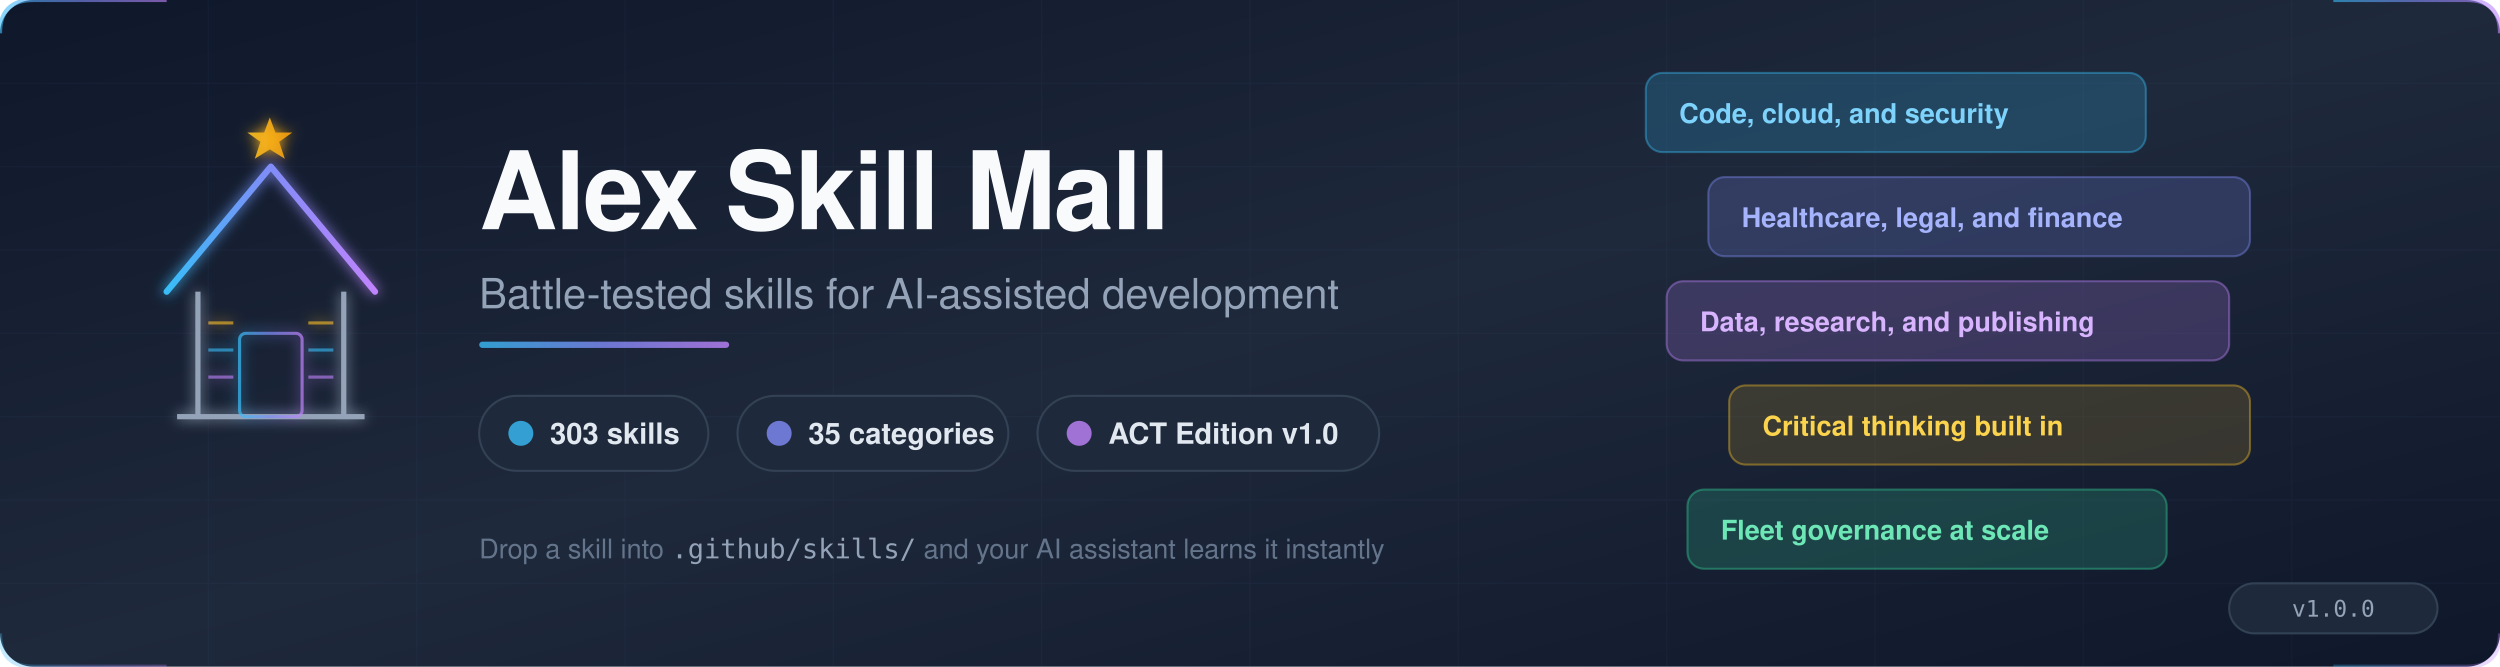
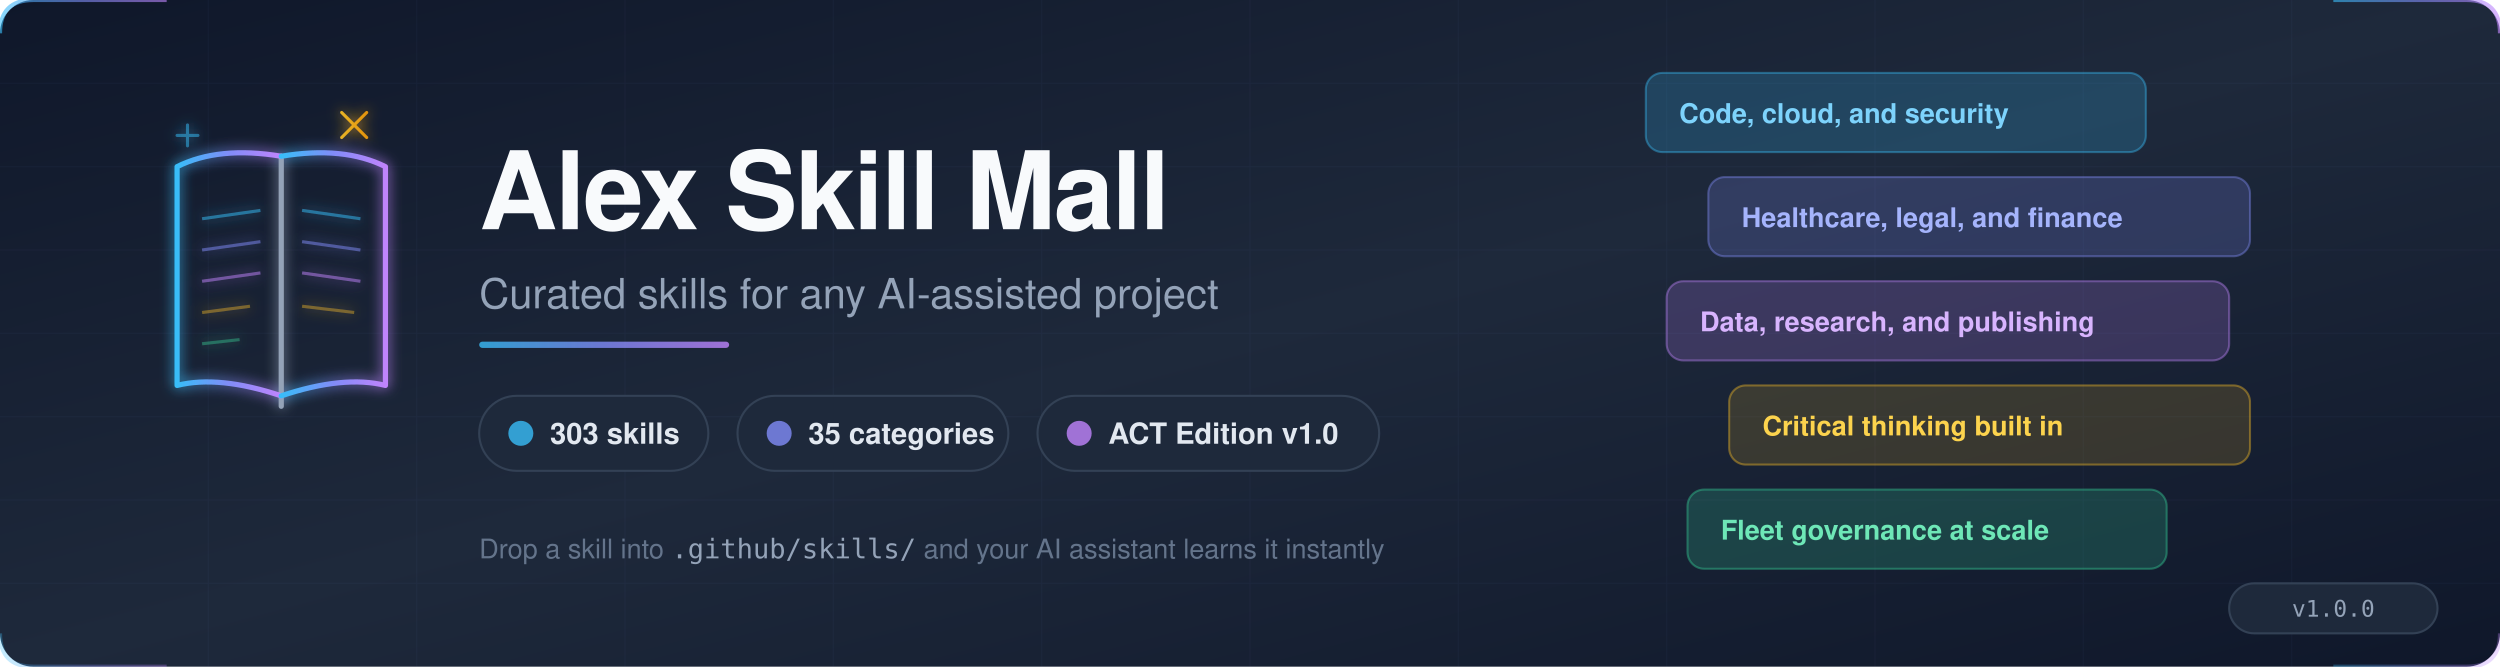
<svg xmlns="http://www.w3.org/2000/svg" viewBox="0 0 1200 320" width="1200" height="320">
  <defs>
    <linearGradient id="bg" x1="0%" y1="0%" x2="100%" y2="100%">
      <stop offset="0%" style="stop-color:#0f172a" />
      <stop offset="50%" style="stop-color:#1e293b" />
      <stop offset="100%" style="stop-color:#0f172a" />
    </linearGradient>
    <linearGradient id="accent" x1="0%" y1="0%" x2="100%" y2="0%">
      <stop offset="0%" style="stop-color:#38bdf8" />
      <stop offset="50%" style="stop-color:#818cf8" />
      <stop offset="100%" style="stop-color:#c084fc" />
    </linearGradient>
    <linearGradient id="goldAccent" x1="0%" y1="0%" x2="100%" y2="0%">
      <stop offset="0%" style="stop-color:#fbbf24" />
      <stop offset="100%" style="stop-color:#f59e0b" />
    </linearGradient>
    <filter id="glow">
      <feGaussianBlur stdDeviation="3" result="blur" />
      <feMerge>
        <feMergeNode in="blur" />
        <feMergeNode in="SourceGraphic" />
      </feMerge>
    </filter>
    <filter id="softGlow">
      <feGaussianBlur stdDeviation="8" result="blur" />
      <feMerge>
        <feMergeNode in="blur" />
        <feMergeNode in="SourceGraphic" />
      </feMerge>
    </filter>
  </defs>
  <rect width="1200" height="320" rx="16" fill="url(#bg)" />
  <g opacity="0.04" stroke="#818cf8" stroke-width="0.5">
    <line x1="0" y1="40" x2="1200" y2="40" />
    <line x1="0" y1="80" x2="1200" y2="80" />
    <line x1="0" y1="120" x2="1200" y2="120" />
    <line x1="0" y1="160" x2="1200" y2="160" />
    <line x1="0" y1="200" x2="1200" y2="200" />
    <line x1="0" y1="240" x2="1200" y2="240" />
    <line x1="0" y1="280" x2="1200" y2="280" />
    <line x1="100" y1="0" x2="100" y2="320" />
    <line x1="200" y1="0" x2="200" y2="320" />
    <line x1="300" y1="0" x2="300" y2="320" />
    <line x1="400" y1="0" x2="400" y2="320" />
    <line x1="500" y1="0" x2="500" y2="320" />
    <line x1="600" y1="0" x2="600" y2="320" />
    <line x1="700" y1="0" x2="700" y2="320" />
    <line x1="800" y1="0" x2="800" y2="320" />
    <line x1="900" y1="0" x2="900" y2="320" />
    <line x1="1000" y1="0" x2="1000" y2="320" />
    <line x1="1100" y1="0" x2="1100" y2="320" />
  </g>
  <path d="M0,16 Q0,0 16,0 L80,0" fill="none" stroke="url(#accent)" stroke-width="2" opacity="0.6" />
  <path d="M0,16 L0,80" fill="none" stroke="url(#accent)" stroke-width="2" opacity="0.6" />
  <path d="M1120,0 L1184,0 Q1200,0 1200,16" fill="none" stroke="url(#accent)" stroke-width="2" opacity="0.6" />
  <path d="M1200,16 L1200,80" fill="none" stroke="url(#accent)" stroke-width="2" opacity="0.6" />
  <path d="M0,304 Q0,320 16,320 L80,320" fill="none" stroke="url(#accent)" stroke-width="2" opacity="0.3" />
  <path d="M0,240 L0,304" fill="none" stroke="url(#accent)" stroke-width="2" opacity="0.3" />
  <path d="M1120,320 L1184,320 Q1200,320 1200,304" fill="none" stroke="url(#accent)" stroke-width="2" opacity="0.3" />
  <path d="M1200,240 L1200,304" fill="none" stroke="url(#accent)" stroke-width="2" opacity="0.3" />
-   <g transform="translate(80, 60)" filter="url(#glow)">
-     <path d="M0,80 L50,20 L100,80" fill="none" stroke="url(#accent)" stroke-width="3" stroke-linecap="round" stroke-linejoin="round" />
-     <line x1="15" y1="80" x2="15" y2="140" stroke="#94a3b8" stroke-width="2.5" />
-     <line x1="85" y1="80" x2="85" y2="140" stroke="#94a3b8" stroke-width="2.5" />
-     <line x1="5" y1="140" x2="95" y2="140" stroke="#94a3b8" stroke-width="2.5" />
-     <rect x="35" y="100" width="30" height="40" rx="3" fill="none" stroke="url(#accent)" stroke-width="1.5" opacity="0.7" />
-     <line x1="20" y1="95" x2="32" y2="95" stroke="#fbbf24" stroke-width="1.5" opacity="0.6" />
-     <line x1="68" y1="95" x2="80" y2="95" stroke="#fbbf24" stroke-width="1.5" opacity="0.6" />
-     <line x1="20" y1="108" x2="32" y2="108" stroke="#38bdf8" stroke-width="1.5" opacity="0.6" />
-     <line x1="68" y1="108" x2="80" y2="108" stroke="#38bdf8" stroke-width="1.5" opacity="0.6" />
-     <line x1="20" y1="121" x2="32" y2="121" stroke="#c084fc" stroke-width="1.5" opacity="0.6" />
-     <line x1="68" y1="121" x2="80" y2="121" stroke="#c084fc" stroke-width="1.5" opacity="0.6" />
-     <polygon points="50,8 53,16 62,16 55,21 58,30 50,25 42,30 45,21 38,16 47,16" fill="url(#goldAccent)" opacity="0.9" transform="scale(0.9) translate(5,-12)" />
+   <g transform="translate(75, 65)" filter="url(#glow)">
+     <path d="M60,10 L60,130" stroke="#94a3b8" stroke-width="2.5" stroke-linecap="round" />
+     <path d="M60,10 Q30,5 10,15 L10,120 Q30,115 60,125" fill="none" stroke="url(#accent)" stroke-width="2.5" stroke-linecap="round" stroke-linejoin="round" />
+     <path d="M60,10 Q90,5 110,15 L110,120 Q90,115 60,125" fill="none" stroke="url(#accent)" stroke-width="2.5" stroke-linecap="round" stroke-linejoin="round" />
+     <line x1="22" y1="40" x2="50" y2="36" stroke="#38bdf8" stroke-width="1.5" opacity="0.5" />
+     <line x1="22" y1="55" x2="50" y2="51" stroke="#818cf8" stroke-width="1.5" opacity="0.5" />
+     <line x1="22" y1="70" x2="50" y2="66" stroke="#c084fc" stroke-width="1.5" opacity="0.5" />
+     <line x1="22" y1="85" x2="45" y2="82" stroke="#fbbf24" stroke-width="1.5" opacity="0.4" />
+     <line x1="22" y1="100" x2="40" y2="98" stroke="#34d399" stroke-width="1.5" opacity="0.4" />
+     <line x1="70" y1="36" x2="98" y2="40" stroke="#38bdf8" stroke-width="1.5" opacity="0.5" />
+     <line x1="70" y1="51" x2="98" y2="55" stroke="#818cf8" stroke-width="1.5" opacity="0.5" />
+     <line x1="70" y1="66" x2="98" y2="70" stroke="#c084fc" stroke-width="1.5" opacity="0.5" />
+     <line x1="70" y1="82" x2="95" y2="85" stroke="#fbbf24" stroke-width="1.5" opacity="0.4" />
+     <g transform="translate(95, -5)" opacity="0.9">
+       <line x1="0" y1="-10" x2="0" y2="10" stroke="url(#goldAccent)" stroke-width="2" stroke-linecap="round" />
+       <line x1="-10" y1="0" x2="10" y2="0" stroke="url(#goldAccent)" stroke-width="2" stroke-linecap="round" />
+       <line x1="-6" y1="-6" x2="6" y2="6" stroke="url(#goldAccent)" stroke-width="1.5" stroke-linecap="round" />
+       <line x1="6" y1="-6" x2="-6" y2="6" stroke="url(#goldAccent)" stroke-width="1.5" stroke-linecap="round" />
+     </g>
+     <g transform="translate(15, 0)" opacity="0.5">
+       <line x1="0" y1="-5" x2="0" y2="5" stroke="#38bdf8" stroke-width="1.5" stroke-linecap="round" />
+       <line x1="-5" y1="0" x2="5" y2="0" stroke="#38bdf8" stroke-width="1.5" stroke-linecap="round" />
+     </g>
  </g>
  <text x="230" y="110" font-family="Segoe UI, Helvetica, Arial, sans-serif" font-size="52" font-weight="700" fill="#f8fafc" letter-spacing="-1">Alex Skill Mall</text>
-   <text x="230" y="148" font-family="Segoe UI, Helvetica, Arial, sans-serif" font-size="20" fill="#94a3b8" font-weight="400">Battle-tested skills for AI-assisted development</text>
+   <text x="230" y="148" font-family="Segoe UI, Helvetica, Arial, sans-serif" font-size="20" fill="#94a3b8" font-weight="400">Curated skills for any AI-assisted project</text>
  <rect x="230" y="164" width="120" height="3" rx="1.5" fill="url(#accent)" opacity="0.8" />
  <g transform="translate(230, 190)">
    <rect x="0" y="0" width="110" height="36" rx="18" fill="#1e293b" stroke="#334155" stroke-width="1" />
    <circle cx="20" cy="18" r="6" fill="#38bdf8" opacity="0.8" />
    <text x="34" y="23" font-family="Segoe UI, Helvetica, Arial, sans-serif" font-size="14" font-weight="600" fill="#e2e8f0">303 skills</text>
    <rect x="124" y="0" width="130" height="36" rx="18" fill="#1e293b" stroke="#334155" stroke-width="1" />
    <circle cx="144" cy="18" r="6" fill="#818cf8" opacity="0.8" />
    <text x="158" y="23" font-family="Segoe UI, Helvetica, Arial, sans-serif" font-size="14" font-weight="600" fill="#e2e8f0">35 categories</text>
    <rect x="268" y="0" width="164" height="36" rx="18" fill="#1e293b" stroke="#334155" stroke-width="1" />
    <circle cx="288" cy="18" r="6" fill="#c084fc" opacity="0.8" />
    <text x="302" y="23" font-family="Segoe UI, Helvetica, Arial, sans-serif" font-size="14" font-weight="600" fill="#e2e8f0">ACT Edition v1.0</text>
  </g>
  <text x="230" y="268" font-family="Segoe UI, Helvetica, Arial, sans-serif" font-size="13" fill="#64748b">Drop a skill into <tspan fill="#94a3b8" font-family="Consolas, monospace">.github/skills/</tspan> and your AI assistant learns it instantly</text>
  <g transform="translate(790, 35)">
    <rect x="0" y="0" width="240" height="38" rx="8" fill="#38bdf8" opacity="0.2" />
    <rect x="0" y="0" width="240" height="38" rx="8" fill="none" stroke="#38bdf8" stroke-width="1" opacity="0.4" />
    <text x="16" y="24" font-family="Segoe UI, Helvetica, Arial, sans-serif" font-size="13" font-weight="600" fill="#7dd3fc">Code, cloud, and security</text>
    <rect x="30" y="50" width="260" height="38" rx="8" fill="#818cf8" opacity="0.2" />
    <rect x="30" y="50" width="260" height="38" rx="8" fill="none" stroke="#818cf8" stroke-width="1" opacity="0.4" />
    <text x="46" y="74" font-family="Segoe UI, Helvetica, Arial, sans-serif" font-size="13" font-weight="600" fill="#a5b4fc">Healthcare, legal, and finance</text>
    <rect x="10" y="100" width="270" height="38" rx="8" fill="#c084fc" opacity="0.2" />
    <rect x="10" y="100" width="270" height="38" rx="8" fill="none" stroke="#c084fc" stroke-width="1" opacity="0.4" />
    <text x="26" y="124" font-family="Segoe UI, Helvetica, Arial, sans-serif" font-size="13" font-weight="600" fill="#d8b4fe">Data, research, and publishing</text>
    <rect x="40" y="150" width="250" height="38" rx="8" fill="#fbbf24" opacity="0.15" />
    <rect x="40" y="150" width="250" height="38" rx="8" fill="none" stroke="#fbbf24" stroke-width="1" opacity="0.4" />
    <text x="56" y="174" font-family="Segoe UI, Helvetica, Arial, sans-serif" font-size="13" font-weight="600" fill="#fcd34d">Critical thinking built in</text>
    <rect x="20" y="200" width="230" height="38" rx="8" fill="#34d399" opacity="0.2" />
    <rect x="20" y="200" width="230" height="38" rx="8" fill="none" stroke="#34d399" stroke-width="1" opacity="0.4" />
    <text x="36" y="224" font-family="Segoe UI, Helvetica, Arial, sans-serif" font-size="13" font-weight="600" fill="#6ee7b7">Fleet governance at scale</text>
  </g>
  <rect x="1070" y="280" width="100" height="24" rx="12" fill="#1e293b" stroke="#334155" stroke-width="1" />
  <text x="1120" y="296" font-family="Consolas, monospace" font-size="11" fill="#94a3b8" text-anchor="middle">v1.0.0</text>
</svg>
